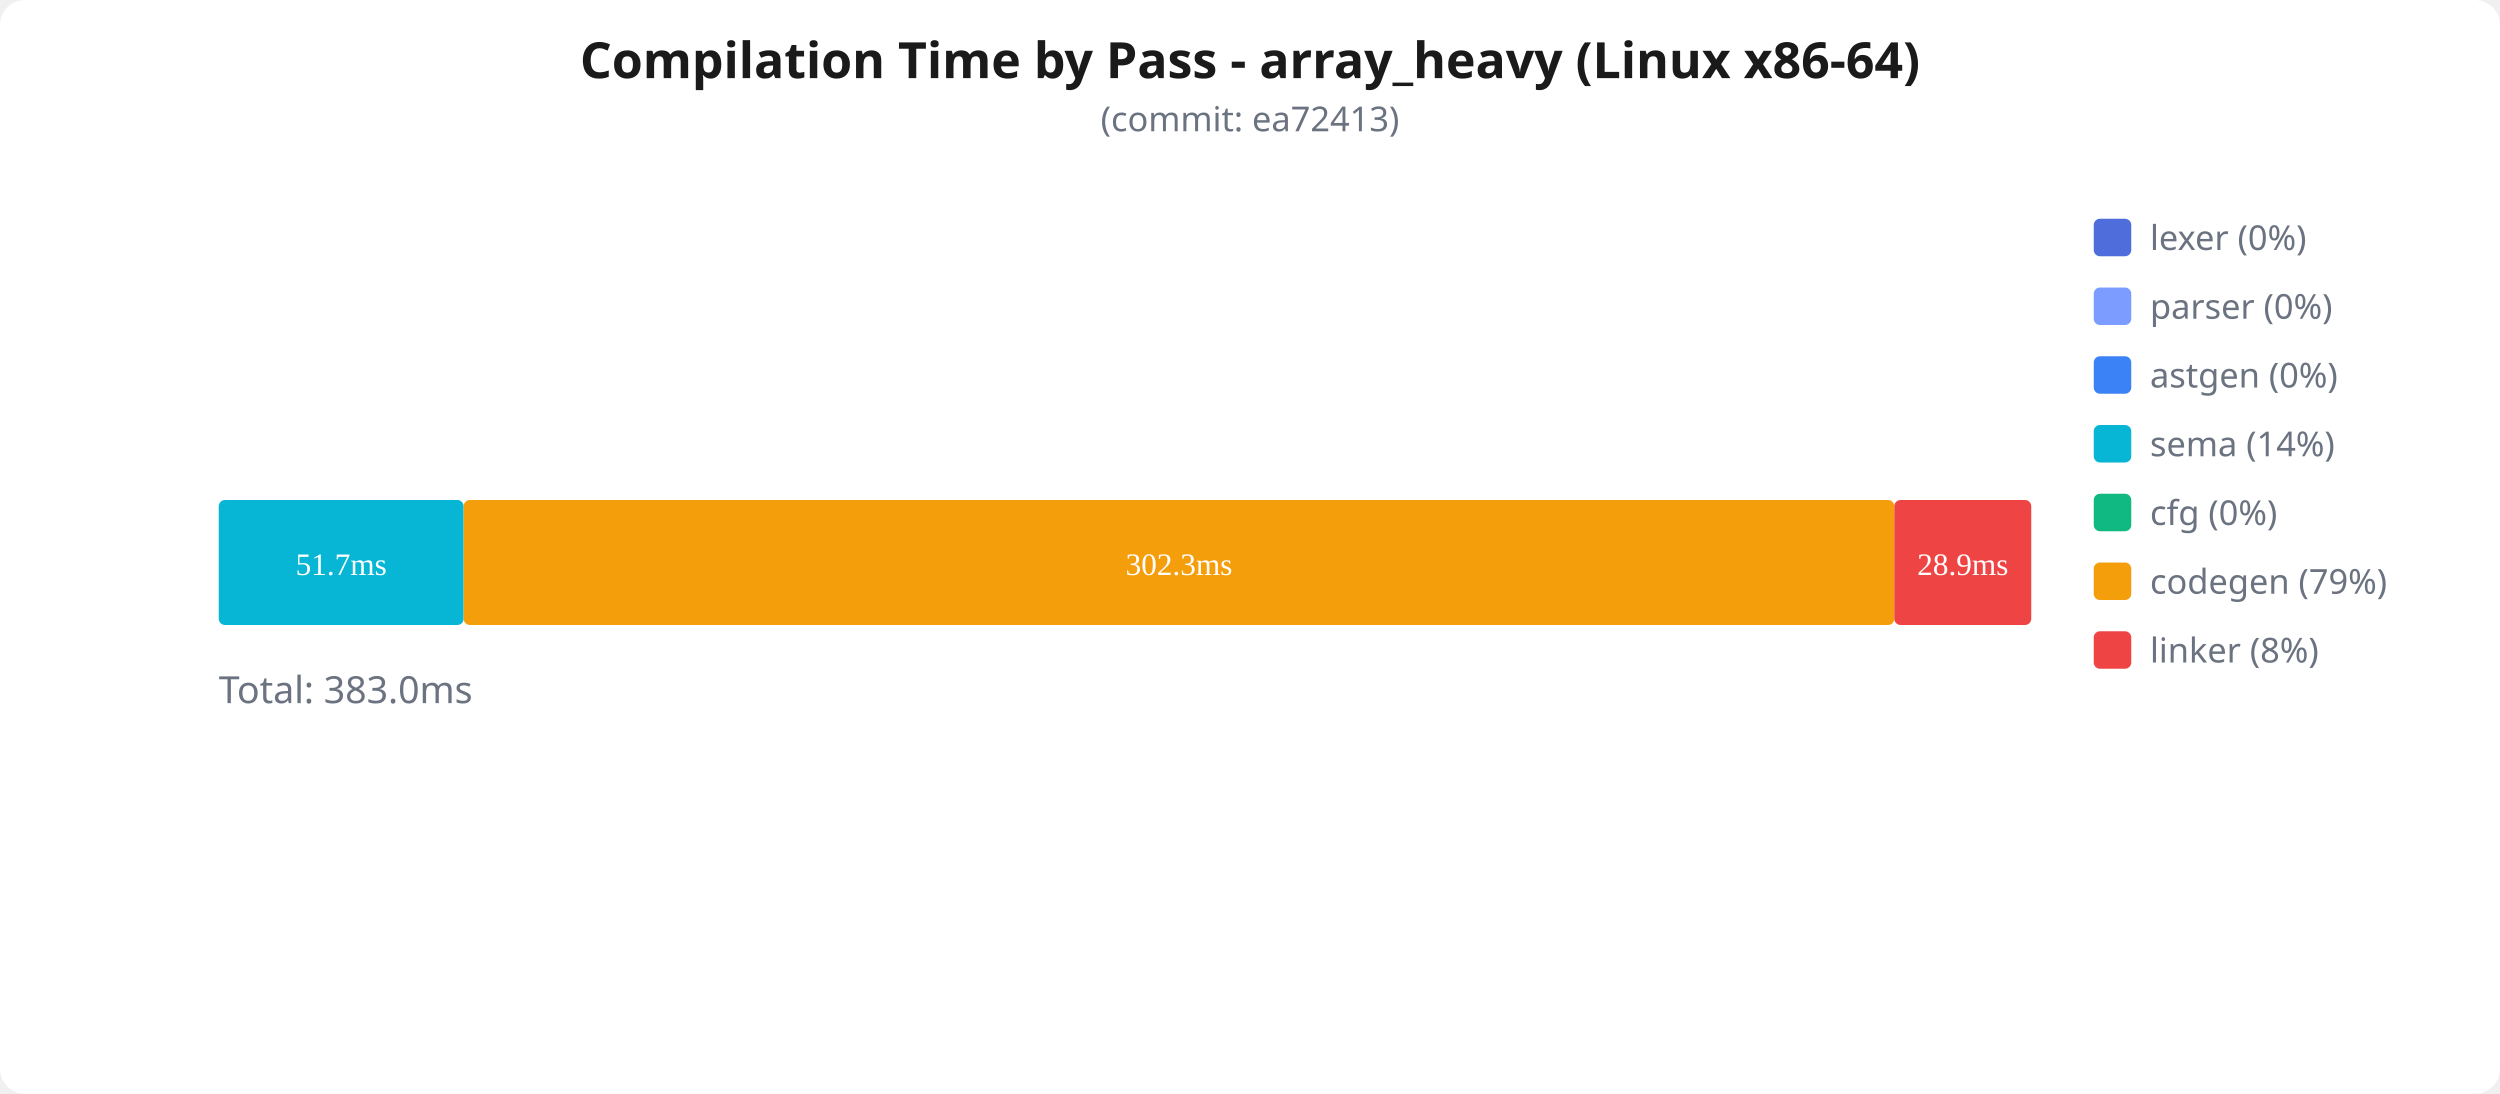
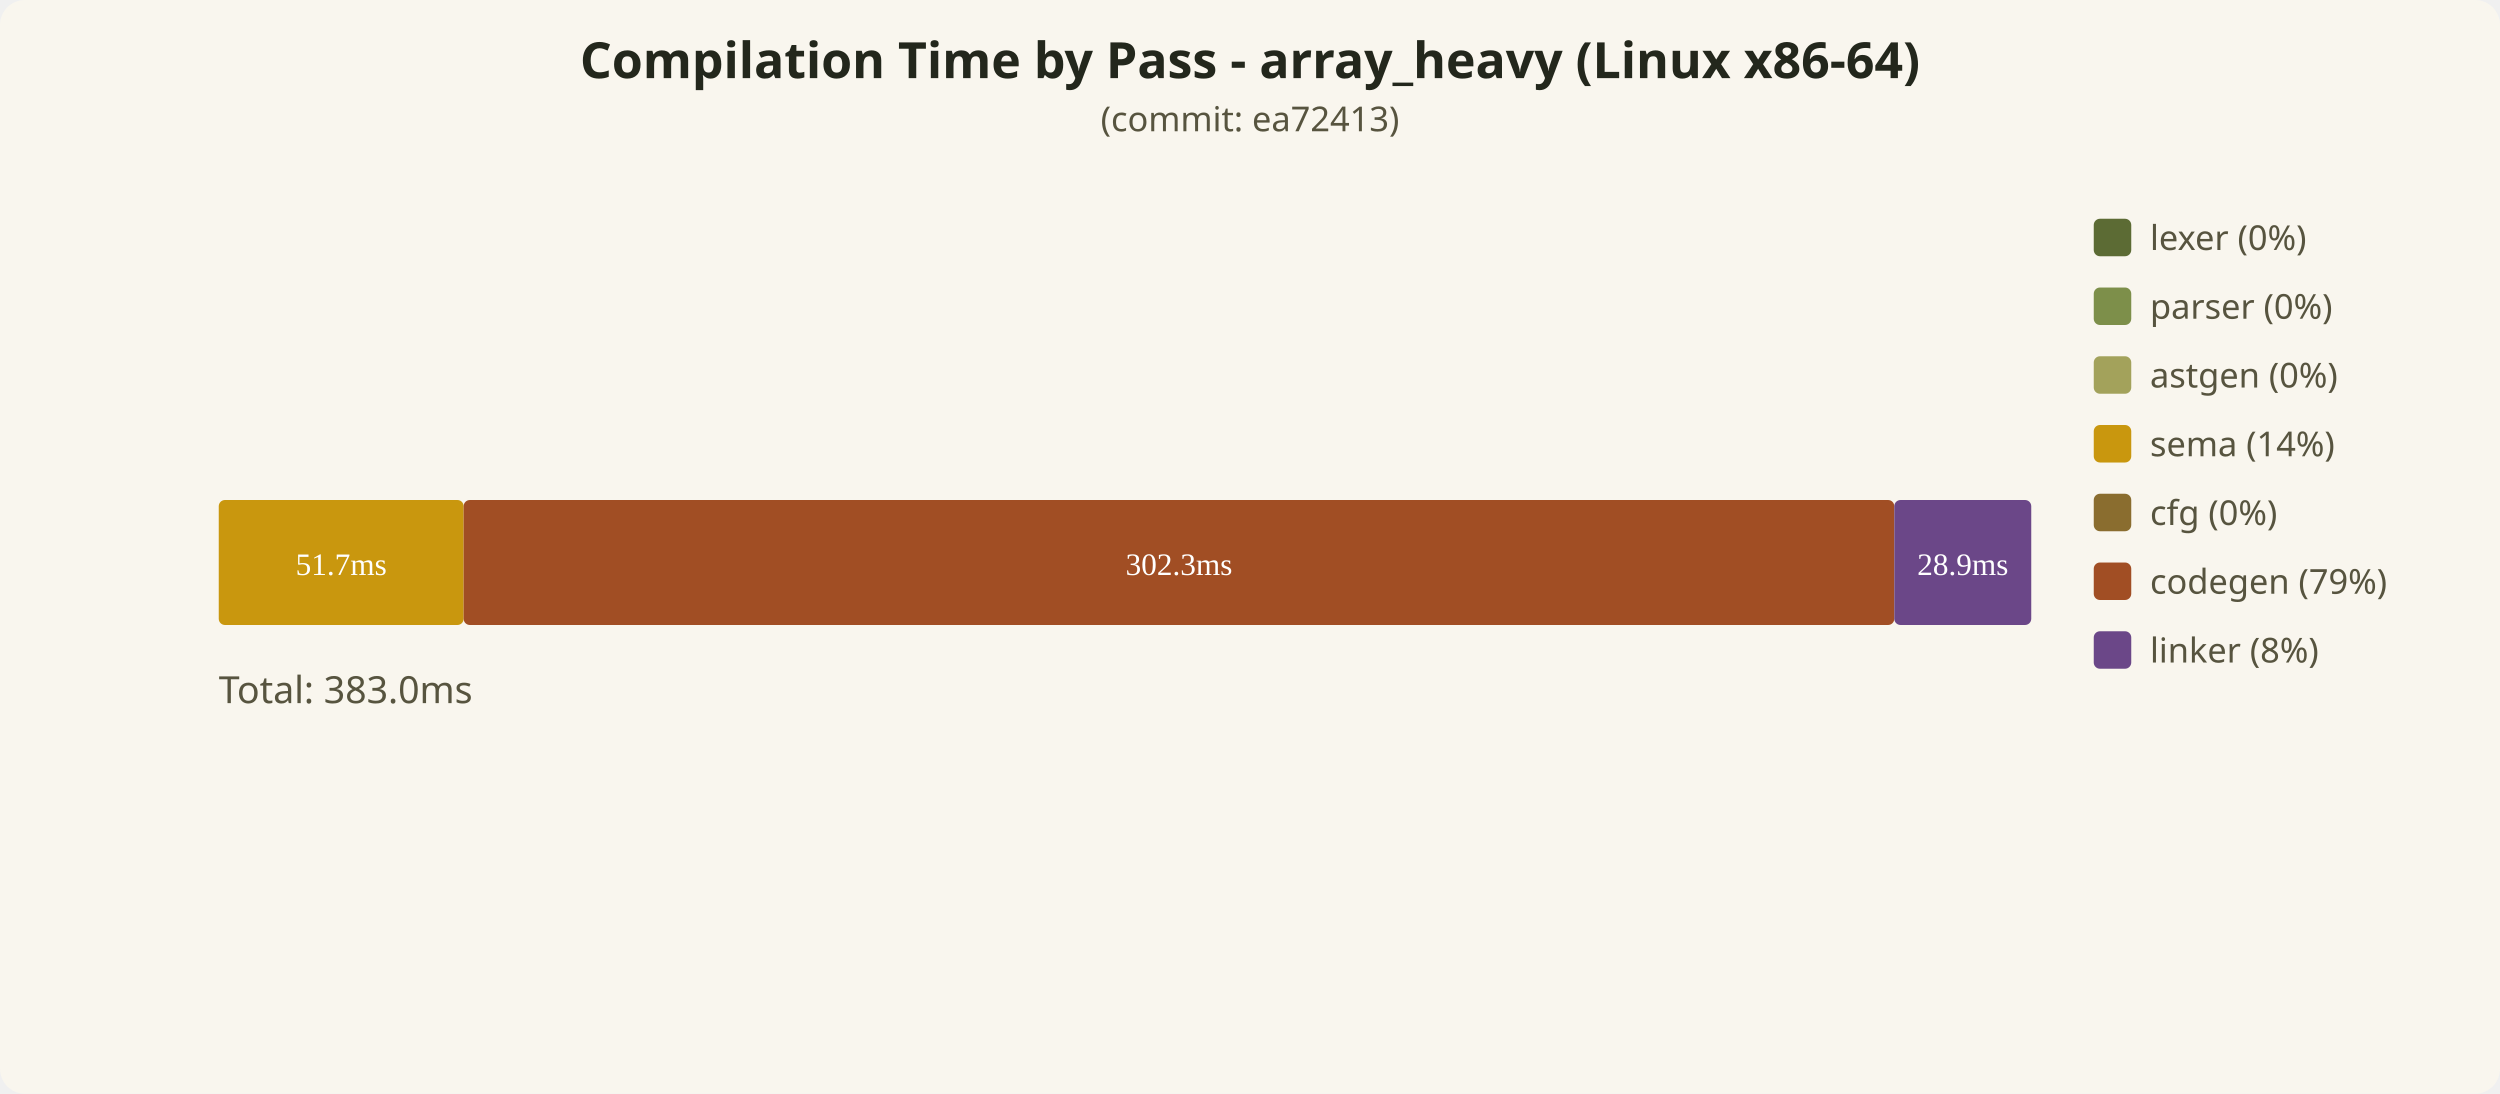
<svg xmlns="http://www.w3.org/2000/svg" viewBox="0 0 800 350" class="benchmark-chart">
  <style>
-     .chart-bg { fill: var(--chart-bg, #ffffff); }
-     .chart-text { fill: var(--chart-text, #6b7280); font-family: system-ui, sans-serif; }
-     .chart-title { fill: var(--chart-title, #1a1a1a); font-family: system-ui, sans-serif; font-weight: 600; }
-     .chart-grid { stroke: var(--chart-grid, #e5e7eb); stroke-width: 1; }
-     .chart-axis { stroke: var(--chart-axis, #9ca3af); stroke-width: 1; }
+     .chart-bg { fill: var(--chart-bg, #f9f6ee); }
+     .chart-text { fill: var(--chart-text, #57543f); font-family: system-ui, sans-serif; }
+     .chart-title { fill: var(--chart-title, #23271c); font-family: system-ui, sans-serif; font-weight: 600; }
+     .chart-grid { stroke: var(--chart-grid, #d3cab0); stroke-width: 1; }
+     .chart-axis { stroke: var(--chart-axis, #8a8468); stroke-width: 1; }
    @media (prefers-color-scheme: dark) {
      .chart-bg { fill: #1a1a1a; }
      .chart-text { fill: #9ca3af; }
      .chart-title { fill: #f0f0f0; }
      .chart-grid { stroke: #2e2e2e; }
      .chart-axis { stroke: #4b5563; }
    }
  </style>
  <rect class="chart-bg" width="800" height="350" rx="8" />
  <text class="chart-title" x="400.0" y="25" text-anchor="middle" font-size="16">Compilation Time by Pass - array_heavy (Linux x86-64)</text>
  <text class="chart-text" x="400.0" y="42" text-anchor="middle" font-size="11">(commit: ea72413)</text>
-   <rect x="70" y="160.0" width="78.364" height="40" fill="#06b6d4" rx="2" />
+   <rect x="70" y="160.0" width="78.364" height="40" fill="#c9970e" rx="2" />
  <text x="109.182" y="184.0" text-anchor="middle" font-size="10" fill="white">51.7ms</text>
-   <rect x="148.364" y="160.0" width="457.814" height="40" fill="#f59e0b" rx="2" />
+   <rect x="148.364" y="160.0" width="457.814" height="40" fill="#a14e24" rx="2" />
  <text x="377.271" y="184.0" text-anchor="middle" font-size="10" fill="white">302.3ms</text>
-   <rect x="606.178" y="160.0" width="43.822" height="40" fill="#ef4444" rx="2" />
+   <rect x="606.178" y="160.0" width="43.822" height="40" fill="#6b4788" rx="2" />
  <text x="628.089" y="184.0" text-anchor="middle" font-size="10" fill="white">28.9ms</text>
-   <rect x="670" y="70" width="12" height="12" fill="#4f6ddb" rx="2" />
+   <rect x="670" y="70" width="12" height="12" fill="#5c6b34" rx="2" />
  <text class="chart-text" x="688" y="80" font-size="11">lexer (0%)</text>
-   <rect x="670" y="92" width="12" height="12" fill="#7c9dff" rx="2" />
+   <rect x="670" y="92" width="12" height="12" fill="#7d8f4a" rx="2" />
  <text class="chart-text" x="688" y="102" font-size="11">parser (0%)</text>
-   <rect x="670" y="114" width="12" height="12" fill="#3b82f6" rx="2" />
+   <rect x="670" y="114" width="12" height="12" fill="#a3a25b" rx="2" />
  <text class="chart-text" x="688" y="124" font-size="11">astgen (0%)</text>
-   <rect x="670" y="136" width="12" height="12" fill="#06b6d4" rx="2" />
+   <rect x="670" y="136" width="12" height="12" fill="#c9970e" rx="2" />
  <text class="chart-text" x="688" y="146" font-size="11">sema (14%)</text>
-   <rect x="670" y="158" width="12" height="12" fill="#10b981" rx="2" />
+   <rect x="670" y="158" width="12" height="12" fill="#8a6d2f" rx="2" />
  <text class="chart-text" x="688" y="168" font-size="11">cfg (0%)</text>
-   <rect x="670" y="180" width="12" height="12" fill="#f59e0b" rx="2" />
+   <rect x="670" y="180" width="12" height="12" fill="#a14e24" rx="2" />
  <text class="chart-text" x="688" y="190" font-size="11">codegen (79%)</text>
-   <rect x="670" y="202" width="12" height="12" fill="#ef4444" rx="2" />
+   <rect x="670" y="202" width="12" height="12" fill="#6b4788" rx="2" />
  <text class="chart-text" x="688" y="212" font-size="11">linker (8%)</text>
  <text class="chart-text" x="70" y="225.0" font-size="12">Total: 383.0ms</text>
</svg>
